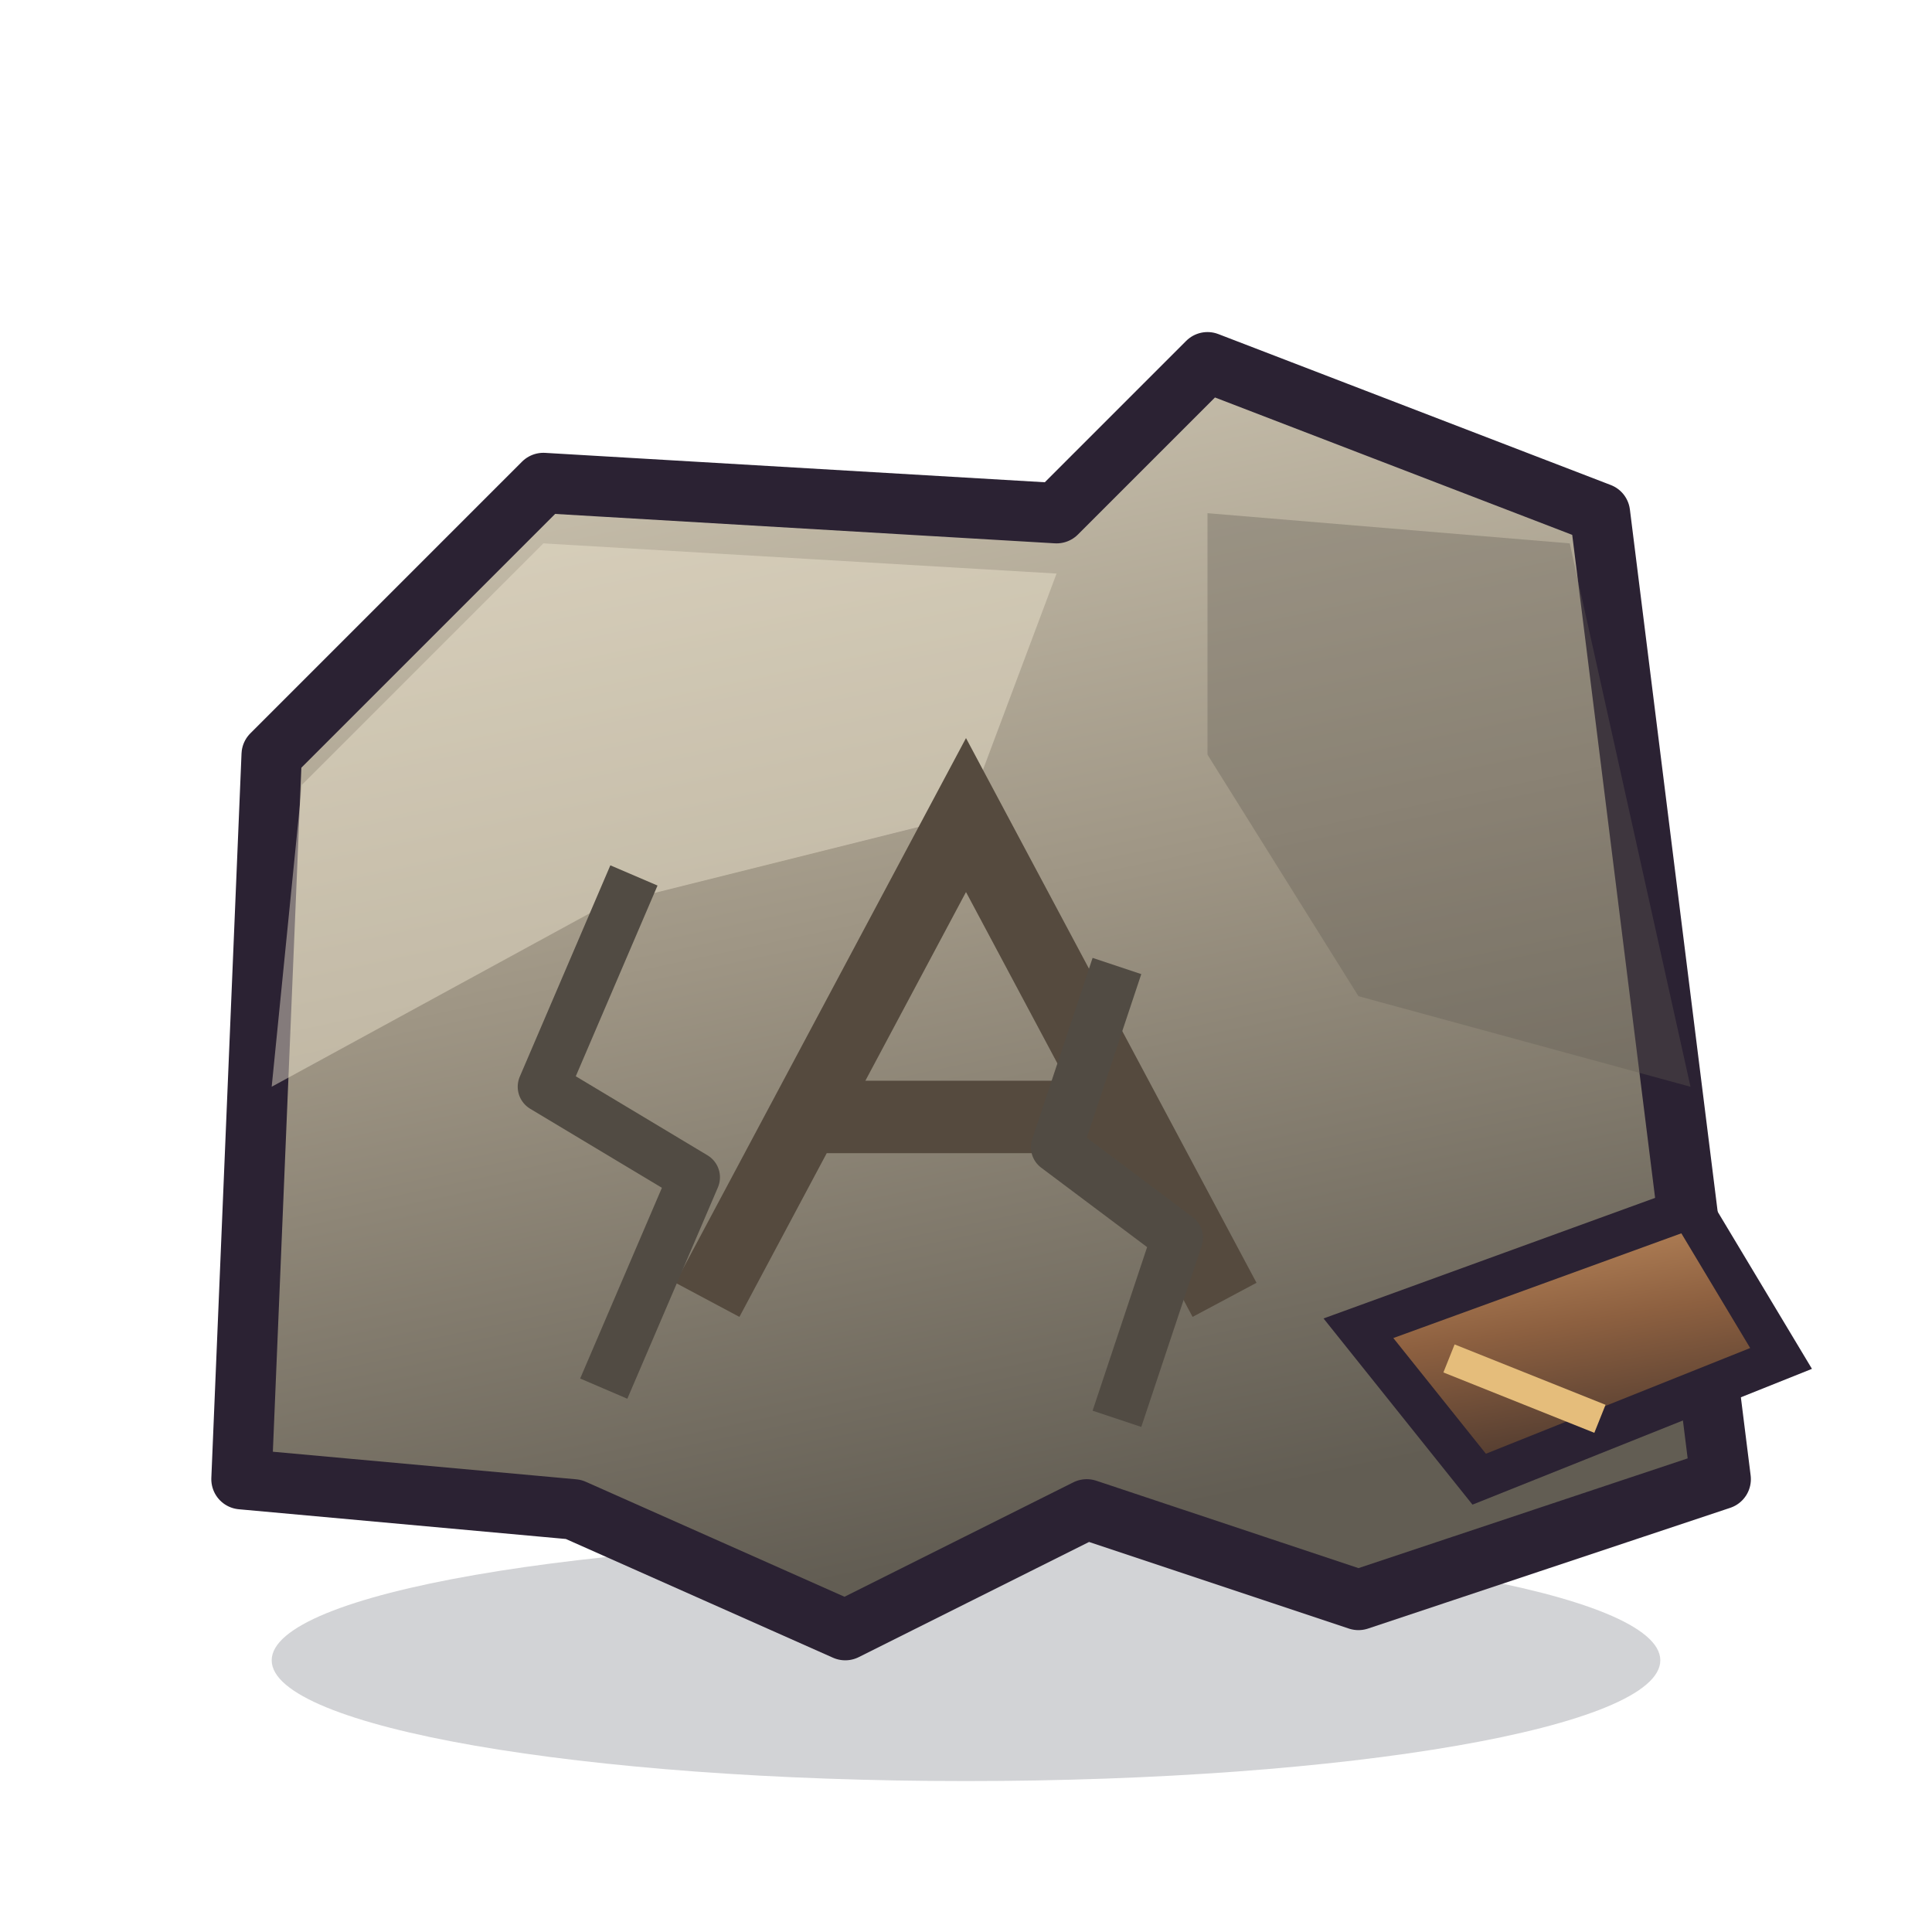
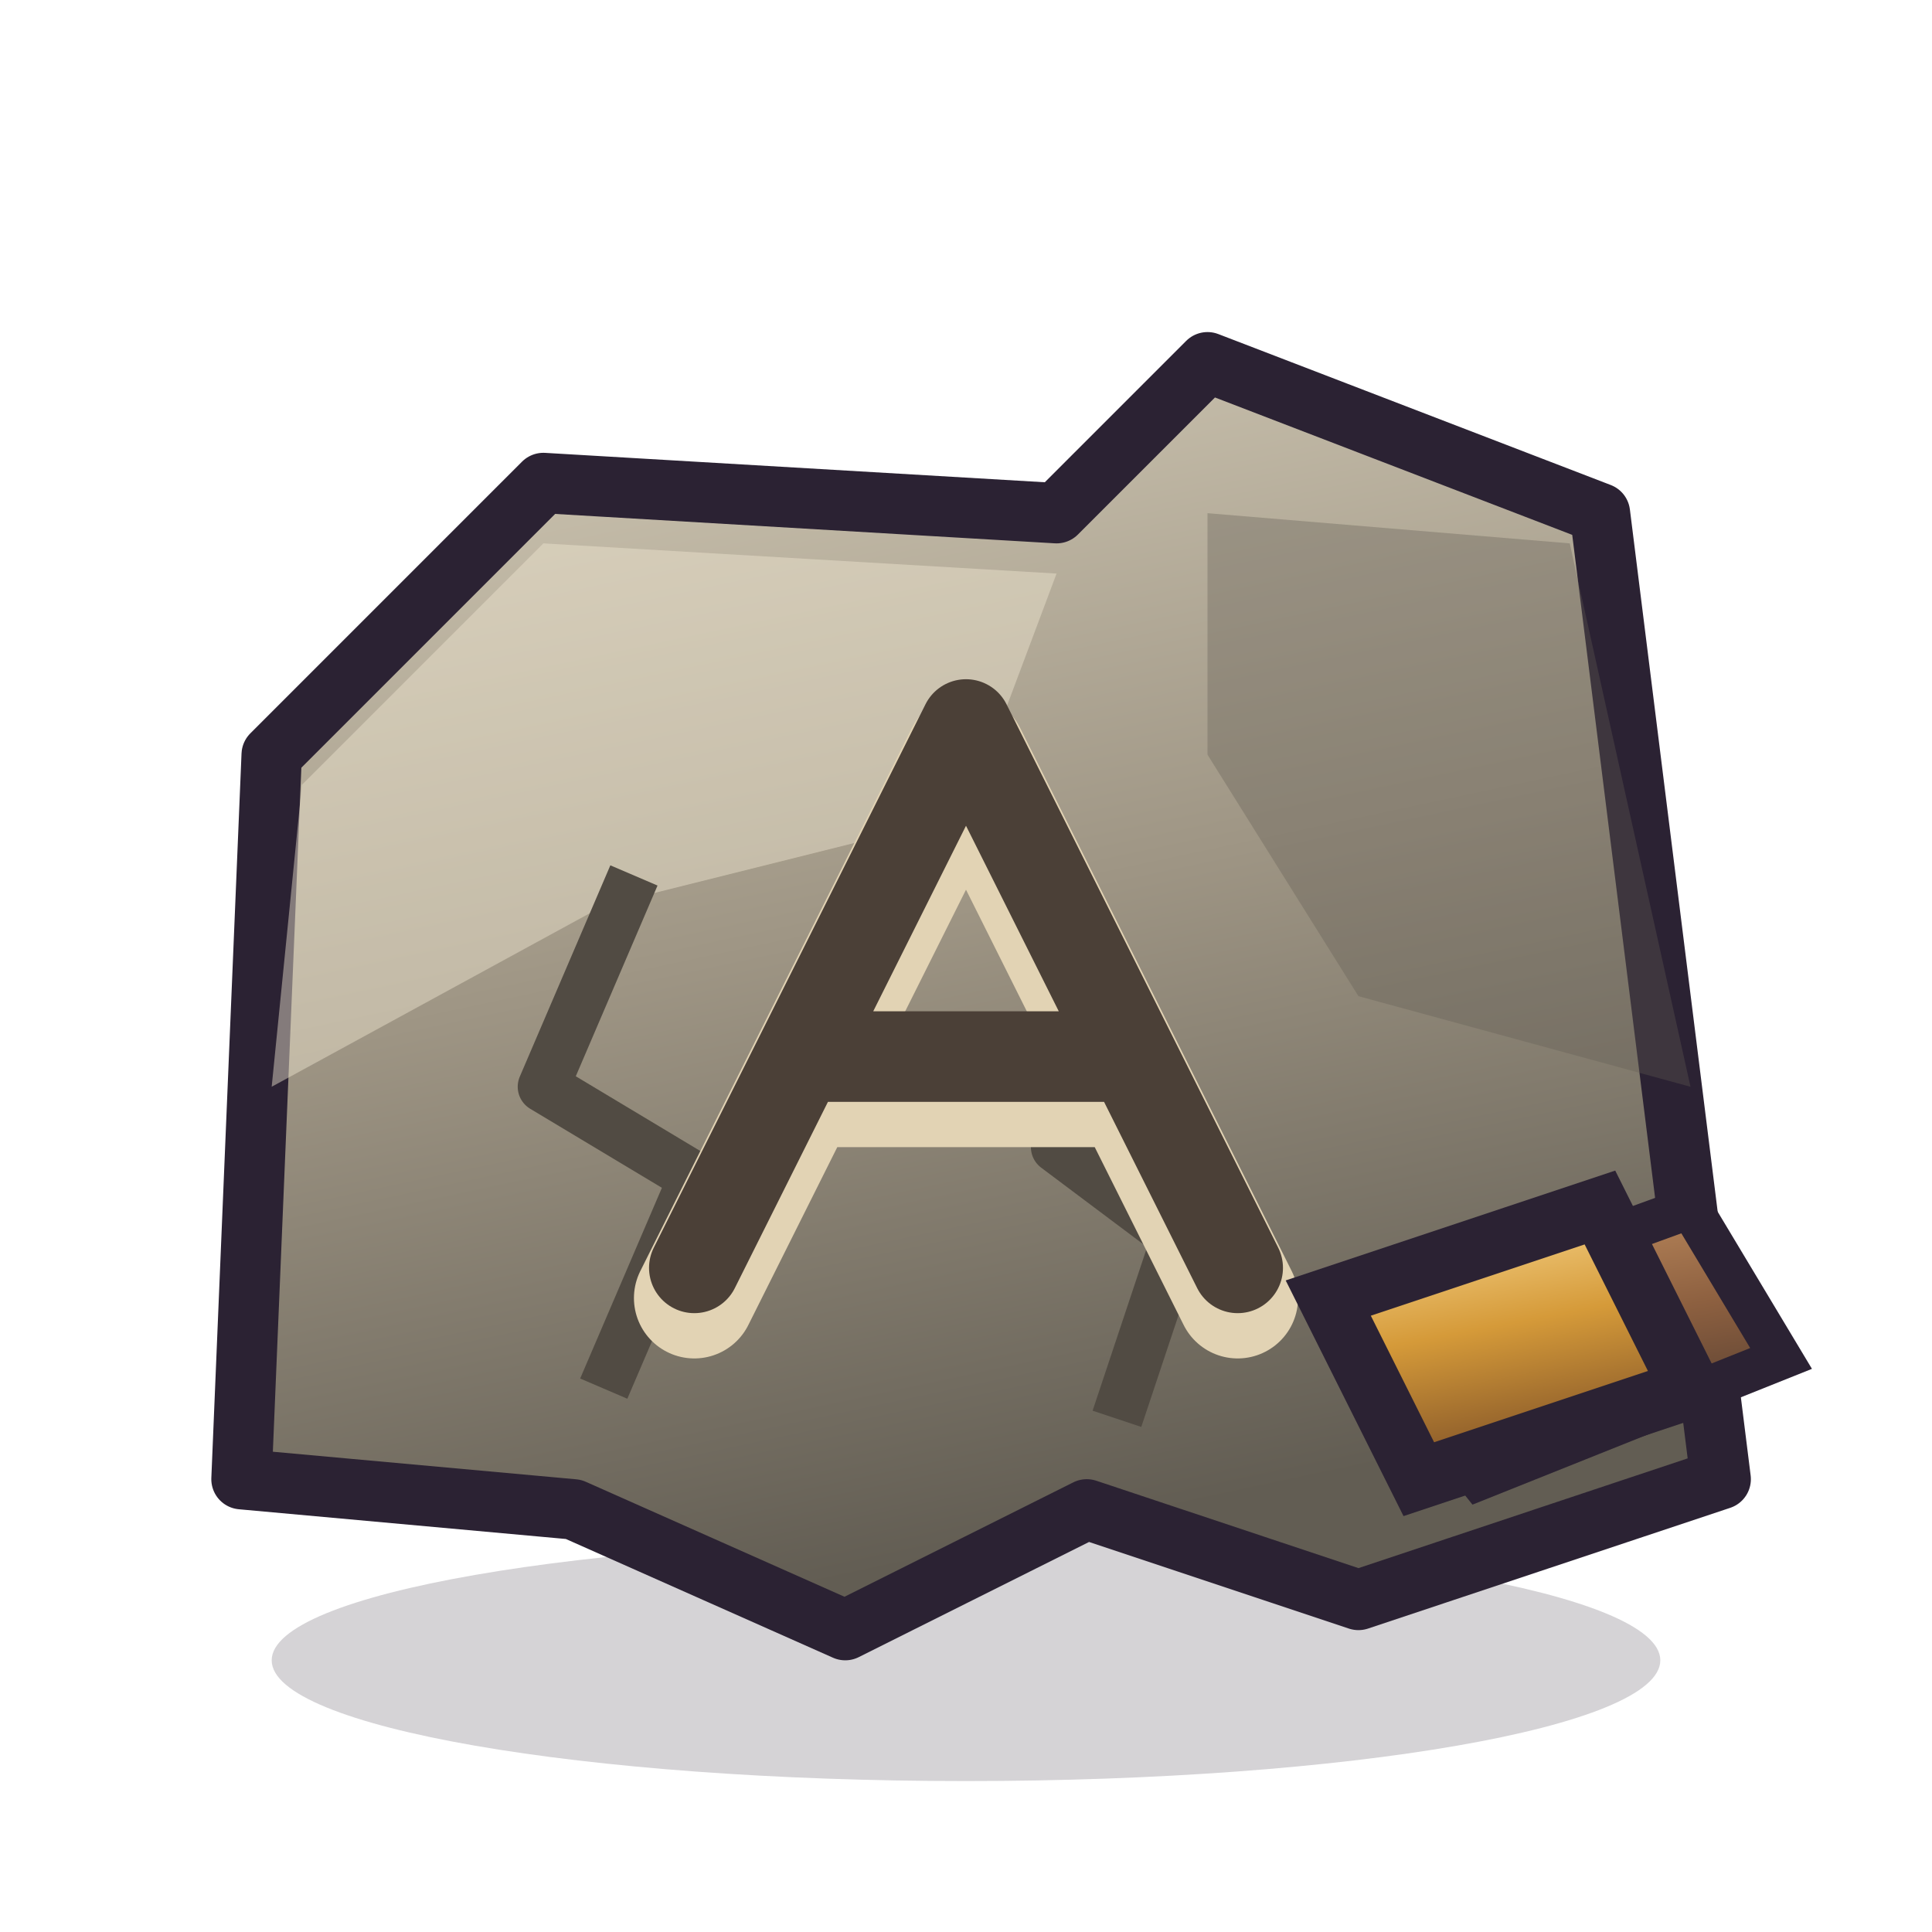
<svg xmlns="http://www.w3.org/2000/svg" width="64" height="64" viewBox="0 0 64 64">
  <defs>
    <linearGradient id="wood" x1="0" y1="0" x2=".25" y2="1">
      <stop stop-color="#c99565" />
      <stop offset=".52" stop-color="#8d6040" />
      <stop offset="1" stop-color="#4d392f" />
    </linearGradient>
    <linearGradient id="leaf" x1="0" y1="0" x2=".25" y2="1">
      <stop stop-color="#9daf69" />
      <stop offset=".52" stop-color="#70844d" />
      <stop offset="1" stop-color="#3d5139" />
    </linearGradient>
    <linearGradient id="stone" x1="0" y1="0" x2=".25" y2="1">
      <stop stop-color="#d4ccb8" />
      <stop offset=".52" stop-color="#9e9584" />
      <stop offset="1" stop-color="#625d53" />
    </linearGradient>
    <linearGradient id="amber" x1="0" y1="0" x2=".25" y2="1">
      <stop stop-color="#ffe3a0" />
      <stop offset=".52" stop-color="#d59a39" />
      <stop offset="1" stop-color="#805228" />
    </linearGradient>
  </defs>
-   <ellipse cx="32" cy="55" rx="23" ry="4" fill="#202330" opacity=".20" />
+   <ellipse cx="32" cy="55" rx="23" ry="4" fill="#2b2233" opacity=".20" />
  <path d="m8 49 1-24 9-9 17 1 5-5 13 5 4 32-12 4-9-3-8 4-9-4Z" fill="url(#stone)" stroke="#2b2233" stroke-width="2" stroke-linejoin="round" />
  <path d="m10 26 8-8 17 1-3 8-12 3-11 6Z" fill="#eee4cf" opacity=".46" />
  <path d="m40 17 12 1 4 18-11-3-5-8Z" fill="#625d53" opacity=".35" />
-   <path d="m24 42 8-15 8 15m-12-5h8" fill="none" stroke="#554a3e" stroke-width="2.4" stroke-linecap="square" />
  <path d="m21 29-3 7 5 3-3 7m17-14-2 6 4 3-2 6" fill="none" stroke="#514b43" stroke-width="1.7" stroke-linejoin="round" />
  <path d="m45 44 11-4 3 5-10 4Z" fill="url(#wood)" stroke="#2b2233" stroke-width="1.4" />
  <path d="m48 45 5 2" stroke="#e5bd7b" stroke-width="1" />
+   <path d="M23 43 32 25 41 43M27 36h10" fill="none" stroke="#e2d3b4" stroke-width="4" stroke-linecap="round" stroke-linejoin="round" />
+   <path d="M23 42 32 24 41 42M27 35h10" fill="none" stroke="#4b4037" stroke-width="3" stroke-linecap="round" stroke-linejoin="round" />
+   <path d="M44 43 53 40 56 46 47 49Z" fill="url(#amber)" stroke="#2b2233" stroke-width="2" />
</svg>
